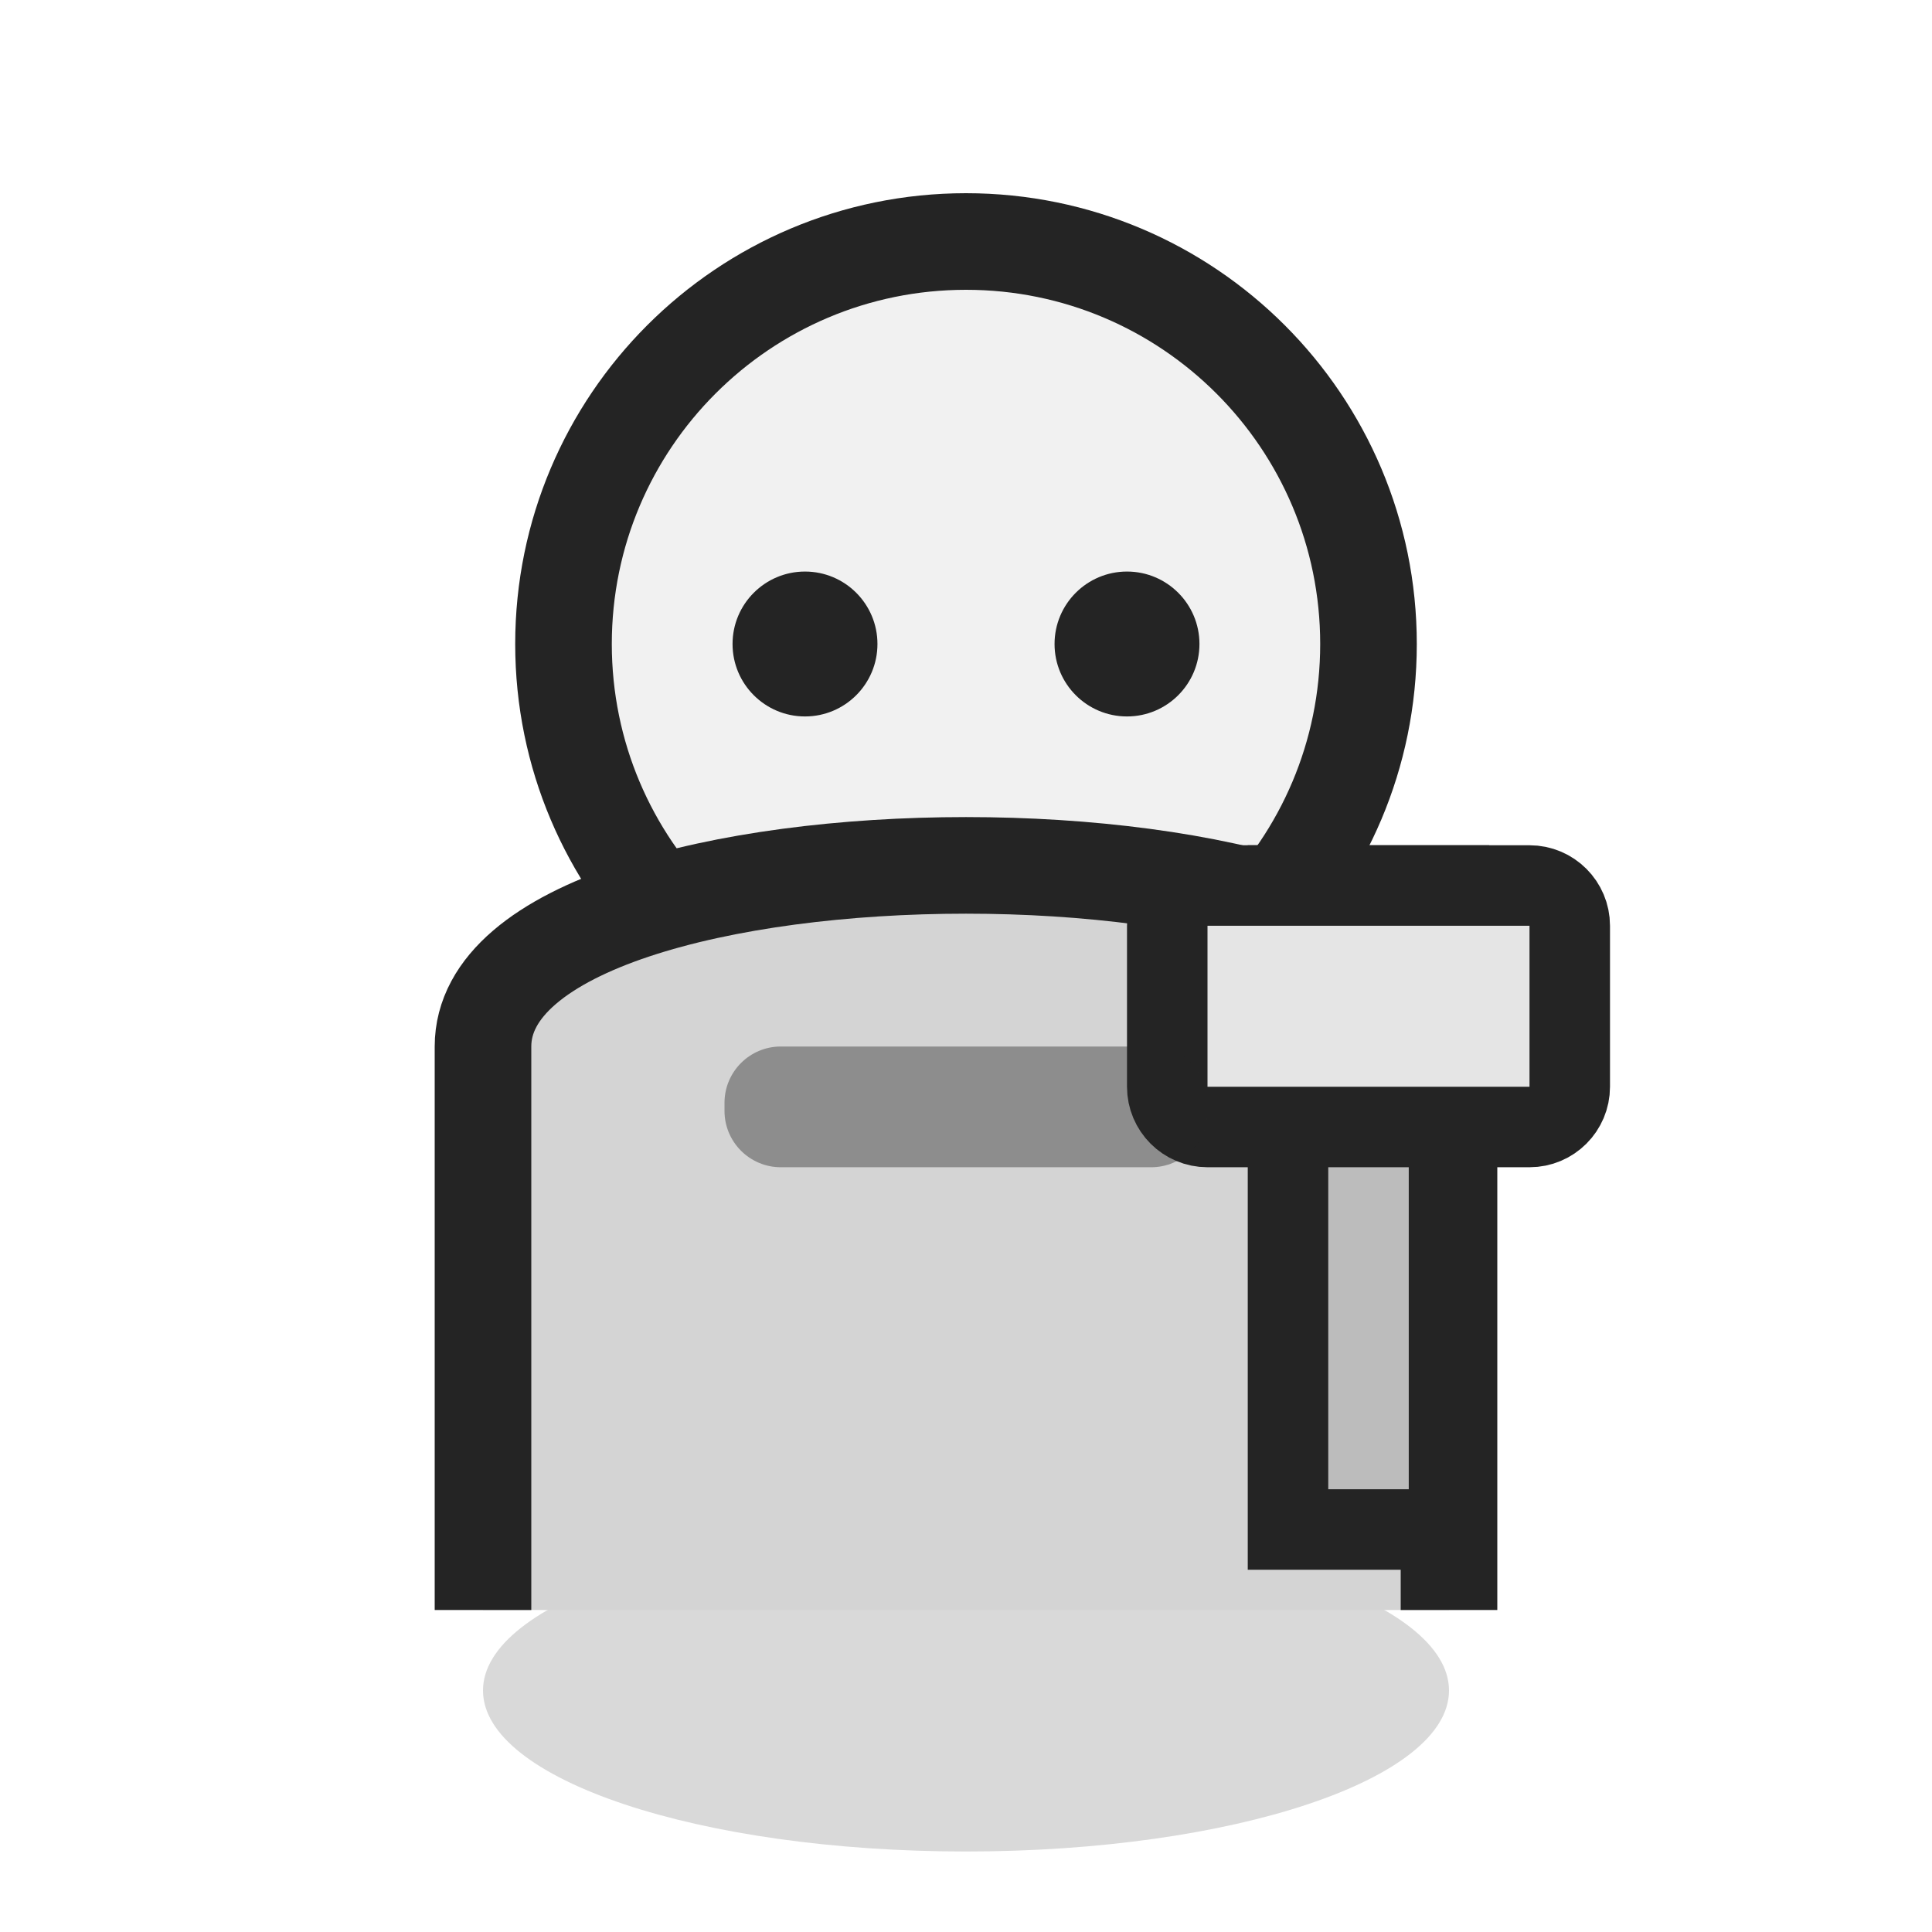
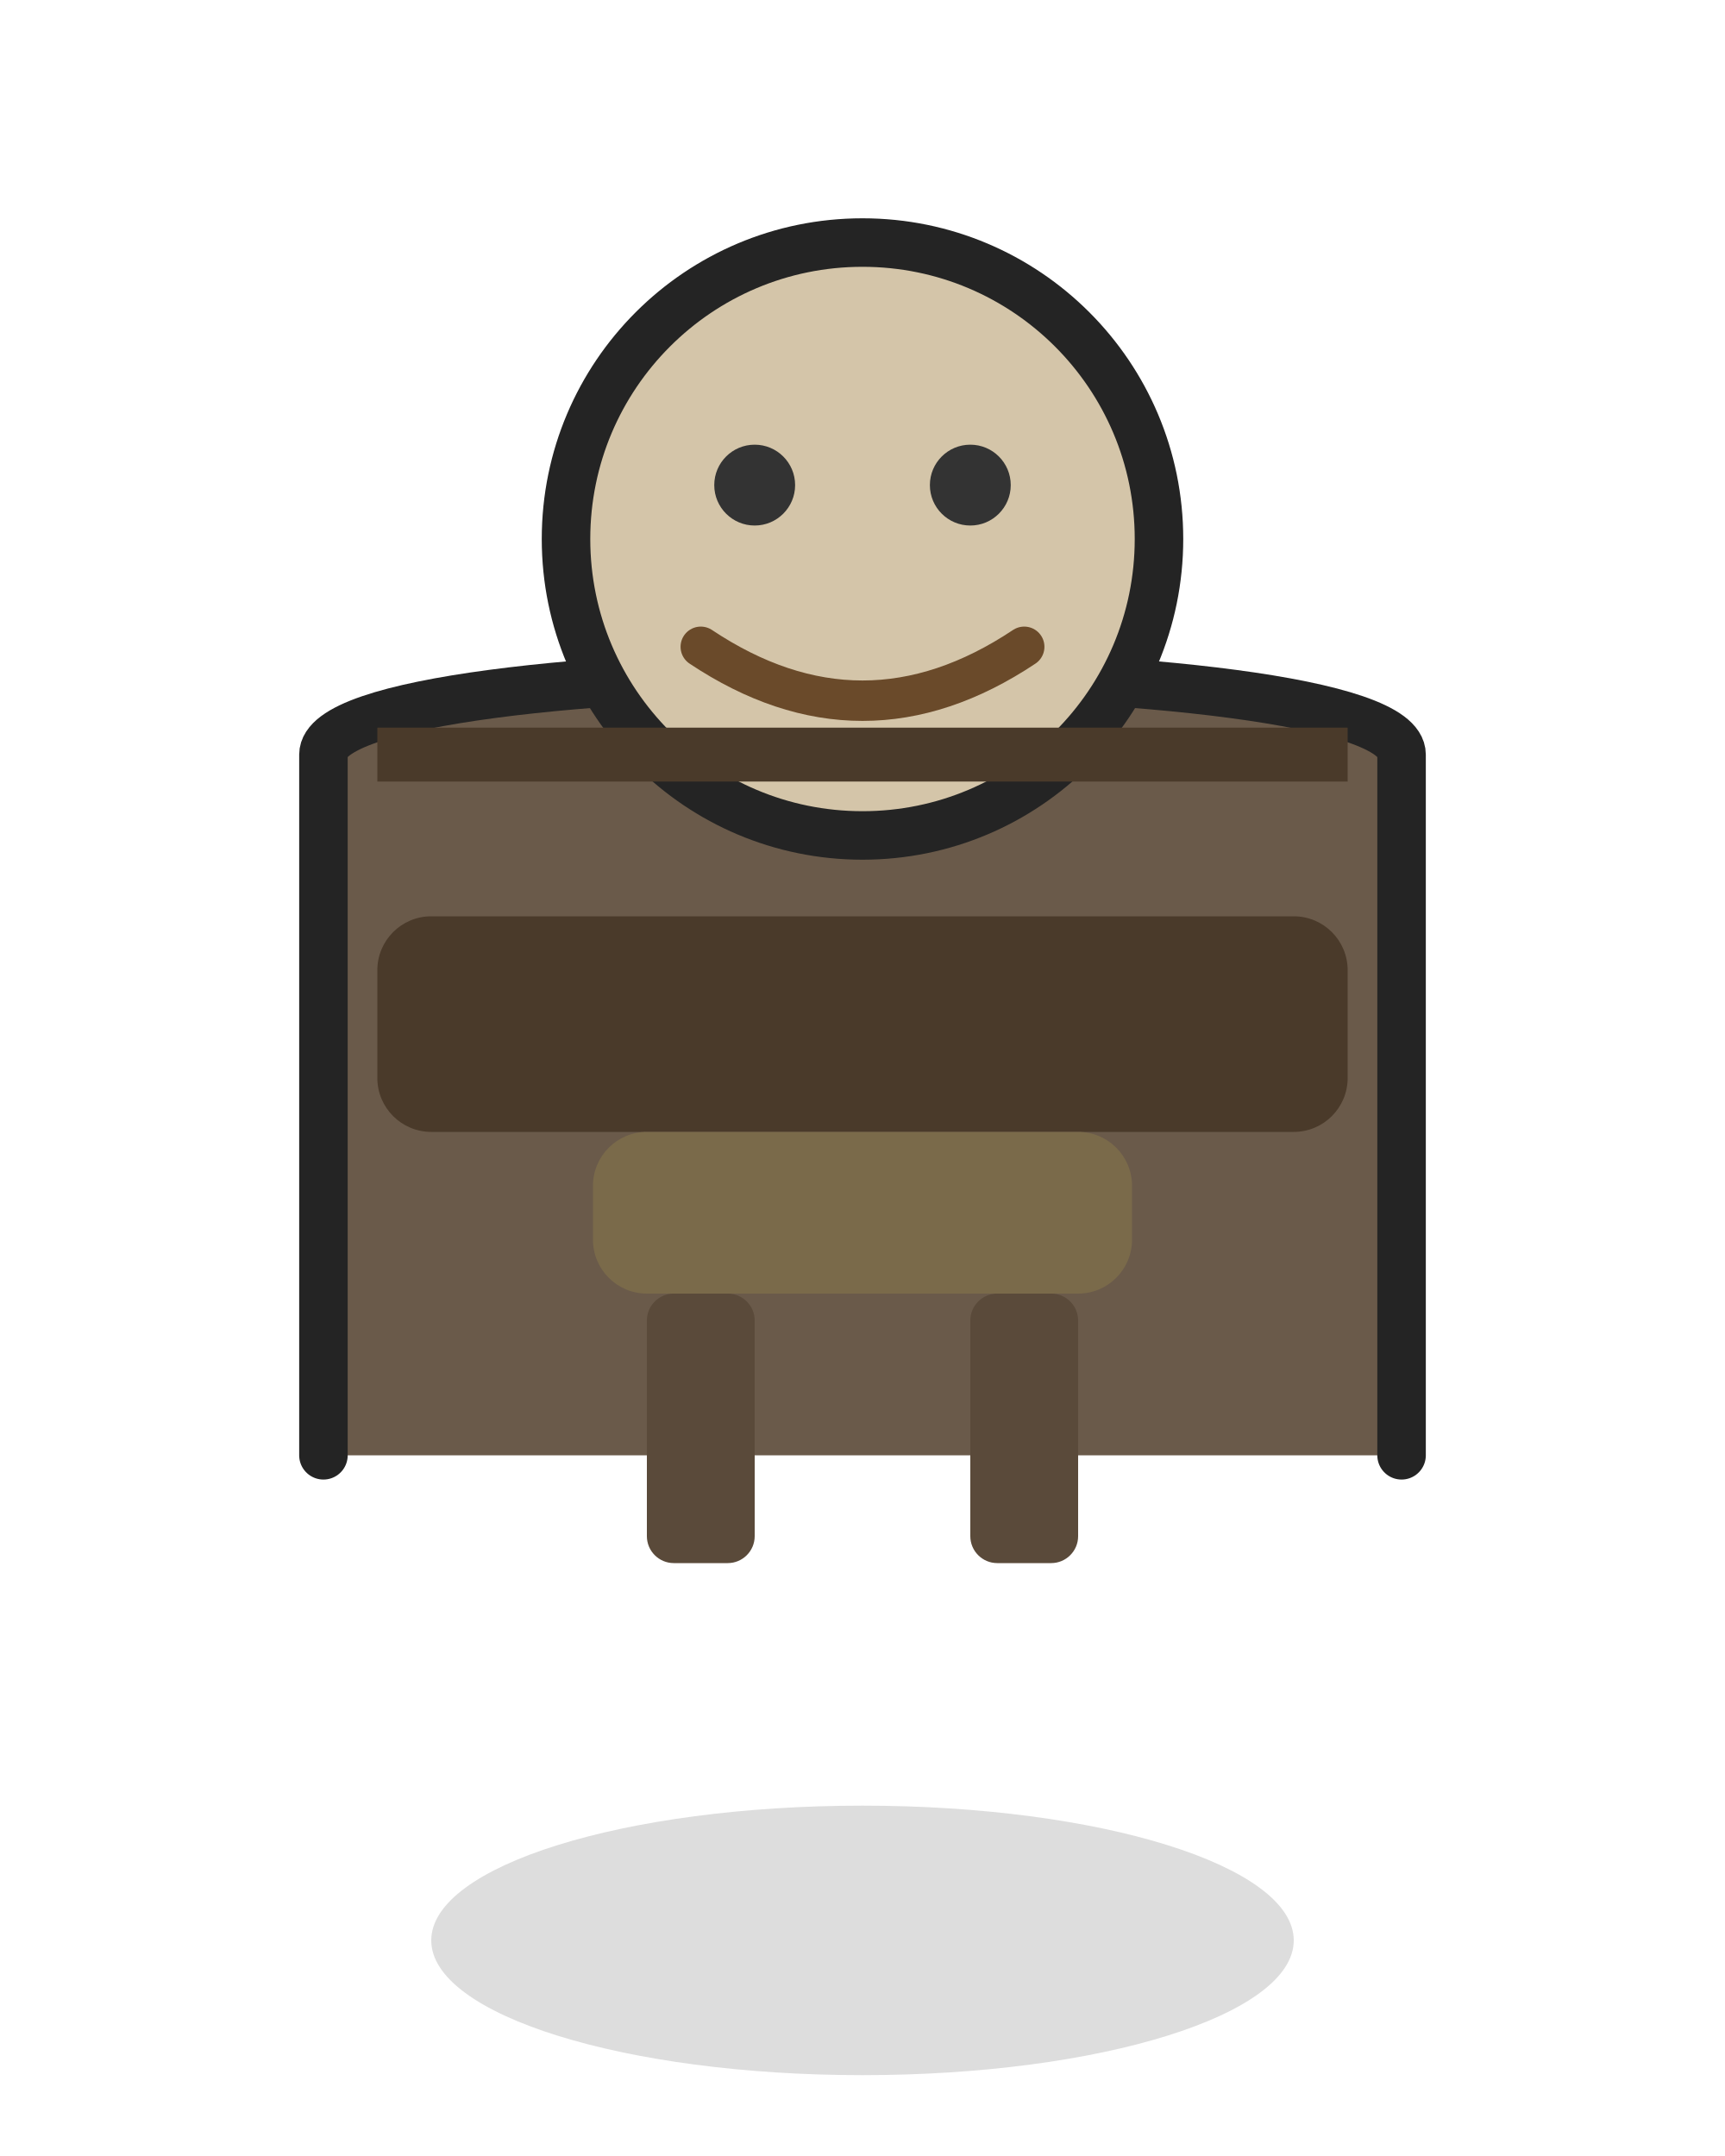
- <svg xmlns="http://www.w3.org/2000/svg" width="24" height="24" viewBox="0 0 24 24">
-   <ellipse cx="12" cy="21" rx="6" ry="2" fill="#00000026" />
-   <circle cx="12" cy="8" r="5" fill="#f1f1f1" stroke="#242424" stroke-width="1.2" />
-   <path d="M6 20V13C6 10 18 10 18 13V20" fill="#d4d4d4" stroke="#242424" stroke-width="1.2" stroke-linejoin="round" />
-   <rect x="16" y="11" width="2" height="8" fill="#bcbcbc" stroke="#242424" stroke-width="1" />
-   <rect x="14.5" y="11" width="5" height="3" rx="0.5" fill="#e5e5e5" stroke="#242424" stroke-width="1" />
-   <circle cx="10" cy="8" r="0.9" fill="#242424" />
-   <circle cx="14" cy="8" r="0.9" fill="#242424" />
-   <rect x="9" y="13" width="6" height="1.5" rx="0.7" fill="#242424" opacity="0.4" />
+ <svg xmlns="http://www.w3.org/2000/svg" width="64" height="80" viewBox="0 0 64 80">
+   <style>
+     .outline { stroke: #242424; stroke-width: 1.8; stroke-linejoin: round; stroke-linecap: round; }
+     .float { animation: npcFloat 2s infinite alternate ease-in-out; transform-origin: 32px 40px; }
+     @keyframes npcFloat { from { transform: translateY(0); } to { transform: translateY(-3px); } }
+   </style>
+   <g class="float">
+     <ellipse cx="32" cy="72" rx="16" ry="5" fill="#00000022" />
+     <path d="M12 54 L12 28 C12 24 52 24 52 28 L52 54" fill="#6a5a4a" class="outline" />
+     <circle cx="32" cy="20" r="11" fill="#d4c5a9" class="outline" />
+     <circle cx="28" cy="18" r="1.5" fill="#333" />
+     <circle cx="36" cy="18" r="1.5" fill="#333" />
+     <path d="M26 24 Q32 28 38 24" stroke="#6a4a2a" stroke-width="1.5" fill="none" stroke-linecap="round" />
+     <path d="M14 28 L50 28" stroke="#4a3a2a" stroke-width="2" />
+     <rect x="14" y="34" width="36" height="8" rx="2" fill="#4a3a2a" />
+     <g transform="translate(22, 42)">
+       <rect x="0" y="0" width="20" height="6" rx="2" fill="#7a6a4a" />
+       <rect x="2" y="6" width="4" height="10" rx="1" fill="#5a4a3a" />
+       <rect x="14" y="6" width="4" height="10" rx="1" fill="#5a4a3a" />
+     </g>
+   </g>
</svg>
